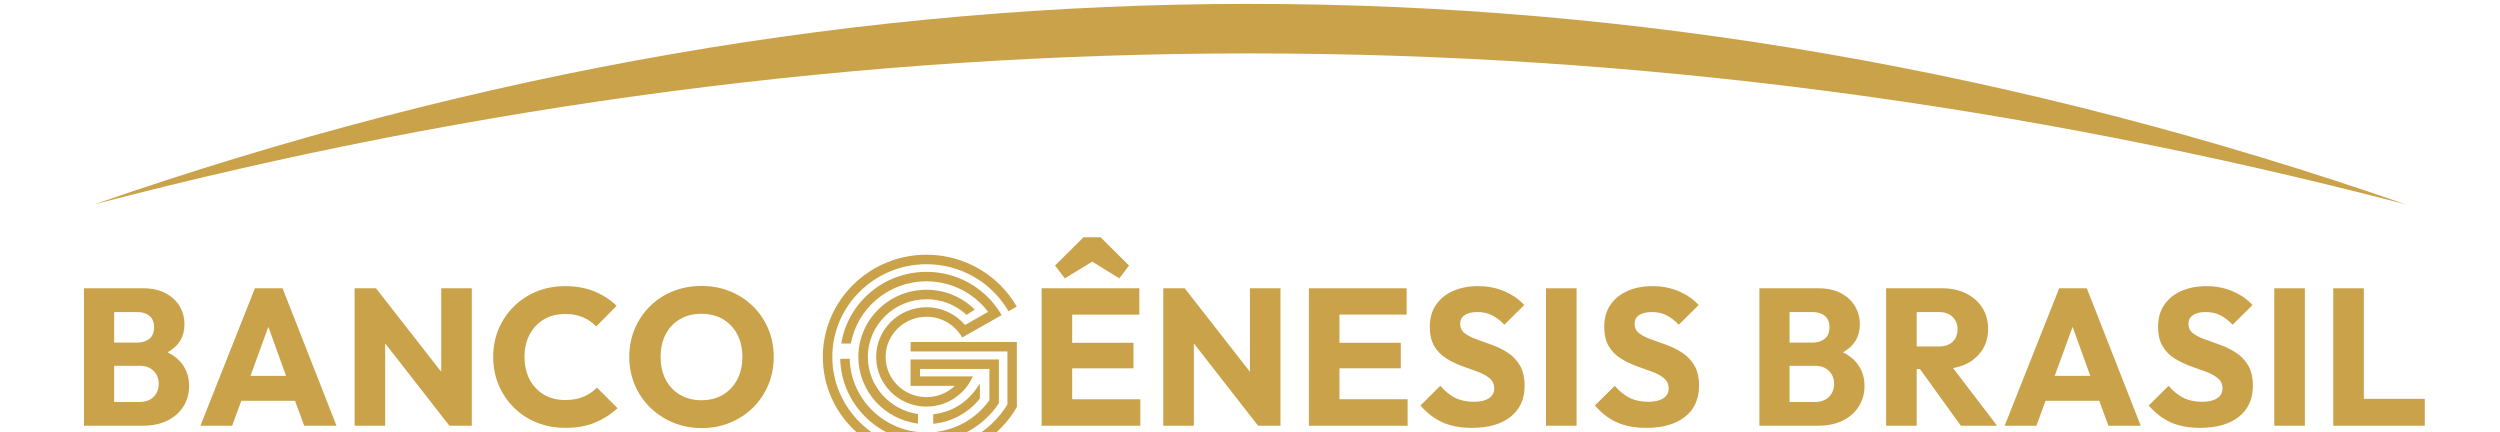
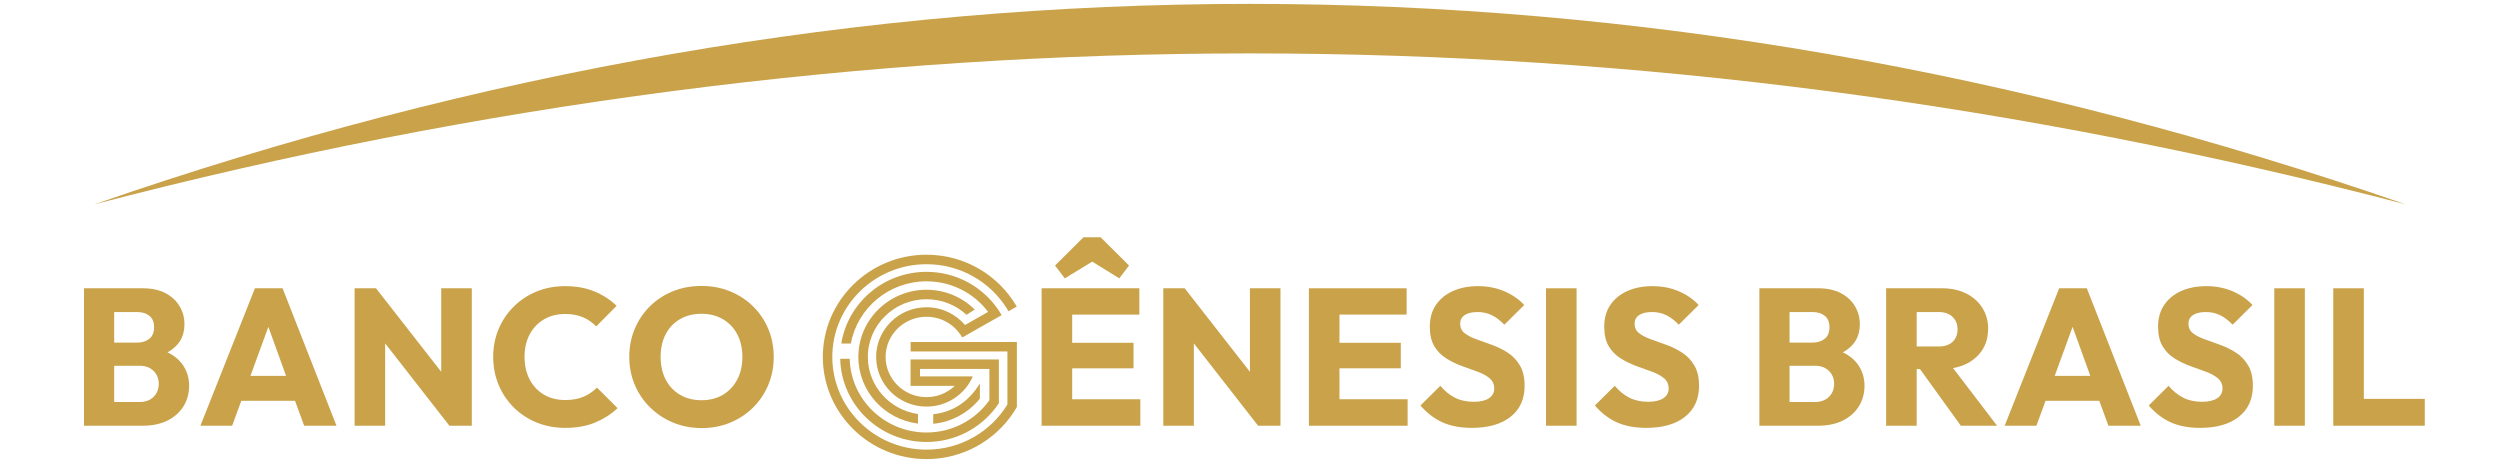
- <svg xmlns="http://www.w3.org/2000/svg" viewBox="-36.35 -218.69 1284.21 221.69" role="img" aria-label="Banco Gênesis Brasil">
+ <svg xmlns="http://www.w3.org/2000/svg" viewBox="-36.35 -218.69 1284.21 239.89" role="img" aria-label="Banco Gênesis Brasil">
  <g fill="#c9a24a">
    <path d="M12.12 -113.72Q605.76 -319.67 1199.40 -113.72Q605.76 -268.79 12.12 -113.72Z" />
    <path d="M6.8 0.0V-70.6H37.1Q43.9 -70.6 48.65 -68.1Q53.4 -65.6 55.9 -61.4Q58.4 -57.2 58.4 -52.1Q58.4 -42.5 49.7 -37.7Q55.1 -35.1 57.95 -30.65Q60.8 -26.2 60.8 -20.5Q60.8 -14.7 57.95 -10.05Q55.1 -5.4 49.75 -2.7Q44.4 0.0 36.9 0.0ZM34.1 -58.4H22.3V-42.7H34.1Q37.9 -42.7 40.35 -44.65Q42.8 -46.6 42.8 -50.6Q42.8 -54.5 40.4 -56.45Q38.0 -58.4 34.1 -58.4ZM35.4 -30.8H22.3V-12.2H35.4Q39.9 -12.2 42.55 -14.85Q45.2 -17.5 45.2 -21.5Q45.2 -25.5 42.55 -28.15Q39.9 -30.8 35.4 -30.8Z" />
    <path d="M66.6 0.0 94.6 -70.6H108.8L136.5 0.0H119.9L115.2 -12.8H87.6L82.9 0.0ZM92.3 -25.6H110.6L101.5 -50.8Z" />
    <path d="M145.8 0.0V-70.6H156.8L190.3 -27.7V-70.6H206.0V0.0H194.5L161.5 -42.3V0.0Z" />
    <path d="M254.1 1.1Q246.1 1.1 239.35 -1.65Q232.6 -4.4 227.6 -9.35Q222.6 -14.3 219.8 -20.95Q217.0 -27.6 217.0 -35.4Q217.0 -43.1 219.8 -49.7Q222.6 -56.3 227.6 -61.25Q232.6 -66.2 239.3 -68.95Q246.0 -71.7 254.0 -71.7Q262.4 -71.7 268.95 -69.0Q275.5 -66.3 280.4 -61.6L269.9 -51.0Q267.1 -54.0 263.15 -55.7Q259.2 -57.4 254.0 -57.4Q247.8 -57.4 243.1 -54.65Q238.4 -51.9 235.75 -46.95Q233.1 -42.0 233.1 -35.4Q233.1 -28.7 235.75 -23.7Q238.4 -18.7 243.1 -15.95Q247.8 -13.2 254.0 -13.2Q259.4 -13.2 263.4 -14.9Q267.4 -16.6 270.3 -19.6L280.9 -9.0Q275.8 -4.3 269.25 -1.6Q262.7 1.1 254.1 1.1Z" />
    <path d="M324.2 1.2Q316.2 1.2 309.45 -1.6Q302.7 -4.4 297.6 -9.4Q292.5 -14.4 289.7 -21.05Q286.9 -27.7 286.9 -35.4Q286.9 -43.1 289.7 -49.75Q292.5 -56.4 297.5 -61.35Q302.5 -66.3 309.25 -69.05Q316 -71.8 324 -71.8Q331.9 -71.8 338.65 -69.05Q345.4 -66.3 350.45 -61.35Q355.5 -56.4 358.3 -49.75Q361.1 -43.1 361.1 -35.3Q361.1 -27.6 358.3 -20.95Q355.5 -14.3 350.5 -9.35Q345.5 -4.4 338.75 -1.6Q332 1.2 324.2 1.2ZM324 -13.1Q330.3 -13.1 335 -15.9Q339.7 -18.7 342.35 -23.7Q345 -28.7 345 -35.4Q345 -42.0 342.35 -47.0Q339.7 -52.0 334.95 -54.75Q330.2 -57.5 324 -57.5Q317.7 -57.5 312.95 -54.75Q308.2 -52.0 305.6 -47.0Q303 -42.0 303 -35.4Q303 -28.7 305.6 -23.7Q308.2 -18.7 312.95 -15.9Q317.7 -13.1 324 -13.1Z" />
    <g transform="translate(378.34,-96.35) scale(0.11706)">
      <path d="M757.3,637.6C711,713.7,643.8,762.4,552.7,772.7v41.9c82.7-8.1,155.6-49.5,204.6-110.4V637.6z" />
      <path d="M485.7,813.7v-42c-124.3-17.8-220-123.5-220-250.6c0-139.6,115.5-253.1,257.4-253.1   c67.9,0,129.8,26,175.8,68.4l35.9-23.1c-54.1-53.6-129.1-86.9-211.7-86.9c-164.9,0-299,132.3-299,294.7   C224.1,671.2,338.4,795.5,485.7,813.7z" />
      <path d="M453.5,497.2h424.7v232.5C805.8,848.5,673.8,928,523.2,928c-227.9,0-413.4-182.5-413.4-406.9   c0-224.3,185.5-406.8,413.4-406.8c147.4,0,277,76.2,350.2,190.8c3.4,5.1,6.5,10.3,9.6,15.6l36.1-20.5c-0.5-0.9-1-1.8-1.6-2.7   c-78.7-134.4-226-224.9-394.3-224.9c-250.9,0-455,201.2-455,448.4c0,247.3,204.1,448.5,455,448.5c160.2,0,301.3-82,382.4-205.6   c4.9-7.5,9.7-15.2,14.1-23.1V455.6H453.5V497.2z" />
      <path d="M523.1,344.9c62.6,0,117.9,31.7,149.9,79.7c2.5,3.6,4.8,7.4,7,11.3l36.2-20.6l31.4-17.9l36.2-20.5l32.8-18.6   l36.2-20.5c-5.1-9-10.7-17.8-16.6-26.4C768,212.8,653.1,147.8,523.1,147.8c-188.5,0-345.3,136.5-373.9,314.5h42.1   c28.2-154.9,166.3-272.9,331.8-272.9c110.7,0,209,52.7,270.4,134.1l-32.9,18.7L724,363l-31.8,18.1   c-40.6-47.6-101.3-77.9-169.1-77.9c-121.7,0-220.9,97.8-220.9,217.9c0,120.3,99.1,218,220.9,218c87.8,0,163.8-50.7,199.4-124.1   c1.3-2.7,2.6-5.6,3.8-8.4H494.7v-32.8h304.5V710l0.4,0.5c-61,86-162.1,142.3-276.5,142.3c-183,0-332.5-144.3-337-323.4h-41.6   c4.5,201.9,172.5,365,378.6,365c124.1,0,234.4-59.1,303.5-150.2c5-6.6,9.7-13.3,14.2-20.2V532.2H453.1v116.1h194.1   c-32.2,30.5-75.9,49.3-124.1,49.3c-99,0-179.4-79.2-179.4-176.4S424.2,344.9,523.1,344.9z" />
    </g>
    <path d="M498.715 0.0V-70.6H548.915V-57.1H514.415V-42.6H545.915V-29.5H514.415V-13.6H549.415V0.0ZM510.615 -75.7 505.615 -82.3 520.215 -96.8H529.015L543.615 -82.3L538.615 -75.7L524.715 -84.3Z" />
    <path d="M561.215 0.0V-70.6H572.215L605.715 -27.7V-70.6H621.415V0.0H609.915L576.915 -42.3V0.0Z" />
    <path d="M636.015 0.0V-70.6H686.215V-57.1H651.715V-42.6H683.215V-29.5H651.715V-13.6H686.715V0.0Z" />
    <path d="M719.715 1.1Q711.015 1.1 704.715 -1.7Q698.415 -4.5 693.315 -10.4L703.515 -20.5Q706.915 -16.5 711.015 -14.4Q715.115 -12.3 720.715 -12.3Q725.715 -12.3 728.465 -14.1Q731.215 -15.9 731.215 -19.1Q731.215 -22.4 728.815 -24.4Q726.415 -26.4 722.665 -27.75Q718.915 -29.1 714.665 -30.65Q710.415 -32.2 706.615 -34.55Q702.815 -36.9 700.465 -40.8Q698.115 -44.7 698.115 -50.9Q698.115 -57.4 701.265 -62.05Q704.415 -66.7 710.015 -69.2Q715.615 -71.7 722.915 -71.7Q730.315 -71.7 736.465 -69.05Q742.615 -66.4 746.615 -62.0L736.415 -51.9Q733.215 -55.2 729.965 -56.8Q726.715 -58.4 722.615 -58.4Q718.415 -58.4 716.065 -56.85Q713.715 -55.3 713.715 -52.4Q713.715 -49.3 716.065 -47.5Q718.415 -45.7 722.215 -44.35Q726.015 -43.0 730.265 -41.45Q734.515 -39.9 738.265 -37.45Q742.015 -35.0 744.415 -30.95Q746.815 -26.9 746.815 -20.5Q746.815 -10.3 739.615 -4.6Q732.415 1.1 719.715 1.1Z" />
    <path d="M757.815 0.0V-70.6H773.515V0.0Z" />
    <path d="M809.315 1.1Q800.615 1.1 794.315 -1.7Q788.015 -4.5 782.915 -10.4L793.115 -20.5Q796.515 -16.5 800.615 -14.4Q804.715 -12.3 810.315 -12.3Q815.315 -12.3 818.065 -14.1Q820.815 -15.9 820.815 -19.1Q820.815 -22.4 818.415 -24.4Q816.015 -26.4 812.265 -27.75Q808.515 -29.1 804.265 -30.65Q800.015 -32.2 796.215 -34.55Q792.415 -36.9 790.065 -40.8Q787.715 -44.7 787.715 -50.9Q787.715 -57.4 790.865 -62.05Q794.015 -66.7 799.615 -69.2Q805.215 -71.7 812.515 -71.7Q819.915 -71.7 826.065 -69.05Q832.215 -66.4 836.215 -62.0L826.015 -51.9Q822.815 -55.2 819.565 -56.8Q816.315 -58.4 812.215 -58.4Q808.015 -58.4 805.665 -56.85Q803.315 -55.3 803.315 -52.4Q803.315 -49.3 805.665 -47.5Q808.015 -45.7 811.815 -44.35Q815.615 -43.0 819.865 -41.45Q824.115 -39.9 827.865 -37.45Q831.615 -35.0 834.015 -30.95Q836.415 -26.9 836.415 -20.5Q836.415 -10.3 829.215 -4.6Q822.015 1.1 809.315 1.1Z" />
    <path d="M867.415 0.0V-70.6H897.715Q904.515 -70.6 909.265 -68.1Q914.015 -65.6 916.515 -61.4Q919.015 -57.2 919.015 -52.1Q919.015 -42.5 910.315 -37.7Q915.715 -35.1 918.565 -30.65Q921.415 -26.2 921.415 -20.5Q921.415 -14.7 918.565 -10.05Q915.715 -5.4 910.365 -2.7Q905.015 0.0 897.515 0.0ZM894.715 -58.4H882.915V-42.7H894.715Q898.515 -42.7 900.965 -44.65Q903.415 -46.6 903.415 -50.6Q903.415 -54.5 901.015 -56.45Q898.615 -58.4 894.715 -58.4ZM896.015 -30.8H882.915V-12.2H896.015Q900.515 -12.2 903.165 -14.85Q905.815 -17.5 905.815 -21.5Q905.815 -25.5 903.165 -28.15Q900.515 -30.8 896.015 -30.8Z" />
    <path d="M932.515 0.0V-70.6H961.315Q968.315 -70.6 973.615 -67.95Q978.915 -65.3 981.915 -60.6Q984.915 -55.9 984.915 -49.8Q984.915 -41.8 980.015 -36.45Q975.115 -31.1 966.915 -29.6L989.515 0.0H970.915L949.915 -29.1H948.215V0.0ZM959.515 -58.4H948.215V-40.7H959.415Q964.115 -40.7 966.665 -43.1Q969.215 -45.5 969.215 -49.6Q969.215 -53.4 966.665 -55.9Q964.115 -58.4 959.515 -58.4Z" />
    <path d="M993.415 0.0 1021.415 -70.6H1035.615L1063.315 0.0H1046.715L1042.015 -12.8H1014.415L1009.715 0.0ZM1019.115 -25.6H1037.415L1028.315 -50.8Z" />
    <path d="M1093.815 1.1Q1085.115 1.1 1078.815 -1.7Q1072.515 -4.5 1067.415 -10.4L1077.615 -20.5Q1081.015 -16.5 1085.115 -14.4Q1089.215 -12.3 1094.815 -12.3Q1099.815 -12.3 1102.565 -14.1Q1105.315 -15.9 1105.315 -19.1Q1105.315 -22.4 1102.915 -24.4Q1100.515 -26.4 1096.765 -27.75Q1093.015 -29.1 1088.765 -30.65Q1084.515 -32.2 1080.715 -34.55Q1076.915 -36.9 1074.565 -40.8Q1072.215 -44.7 1072.215 -50.9Q1072.215 -57.4 1075.365 -62.05Q1078.515 -66.7 1084.115 -69.2Q1089.715 -71.7 1097.015 -71.7Q1104.415 -71.7 1110.565 -69.05Q1116.715 -66.4 1120.715 -62.0L1110.515 -51.9Q1107.315 -55.2 1104.065 -56.8Q1100.815 -58.4 1096.715 -58.4Q1092.515 -58.4 1090.165 -56.85Q1087.815 -55.3 1087.815 -52.4Q1087.815 -49.3 1090.165 -47.5Q1092.515 -45.7 1096.315 -44.35Q1100.115 -43.0 1104.365 -41.45Q1108.615 -39.9 1112.365 -37.45Q1116.115 -35.0 1118.515 -30.95Q1120.915 -26.9 1120.915 -20.5Q1120.915 -10.3 1113.715 -4.6Q1106.515 1.1 1093.815 1.1Z" />
    <path d="M1131.915 0.0V-70.6H1147.615V0.0Z" />
    <path d="M1162.215 0.0V-70.6H1177.915V-13.8H1209.215V0.0Z" />
  </g>
</svg>
